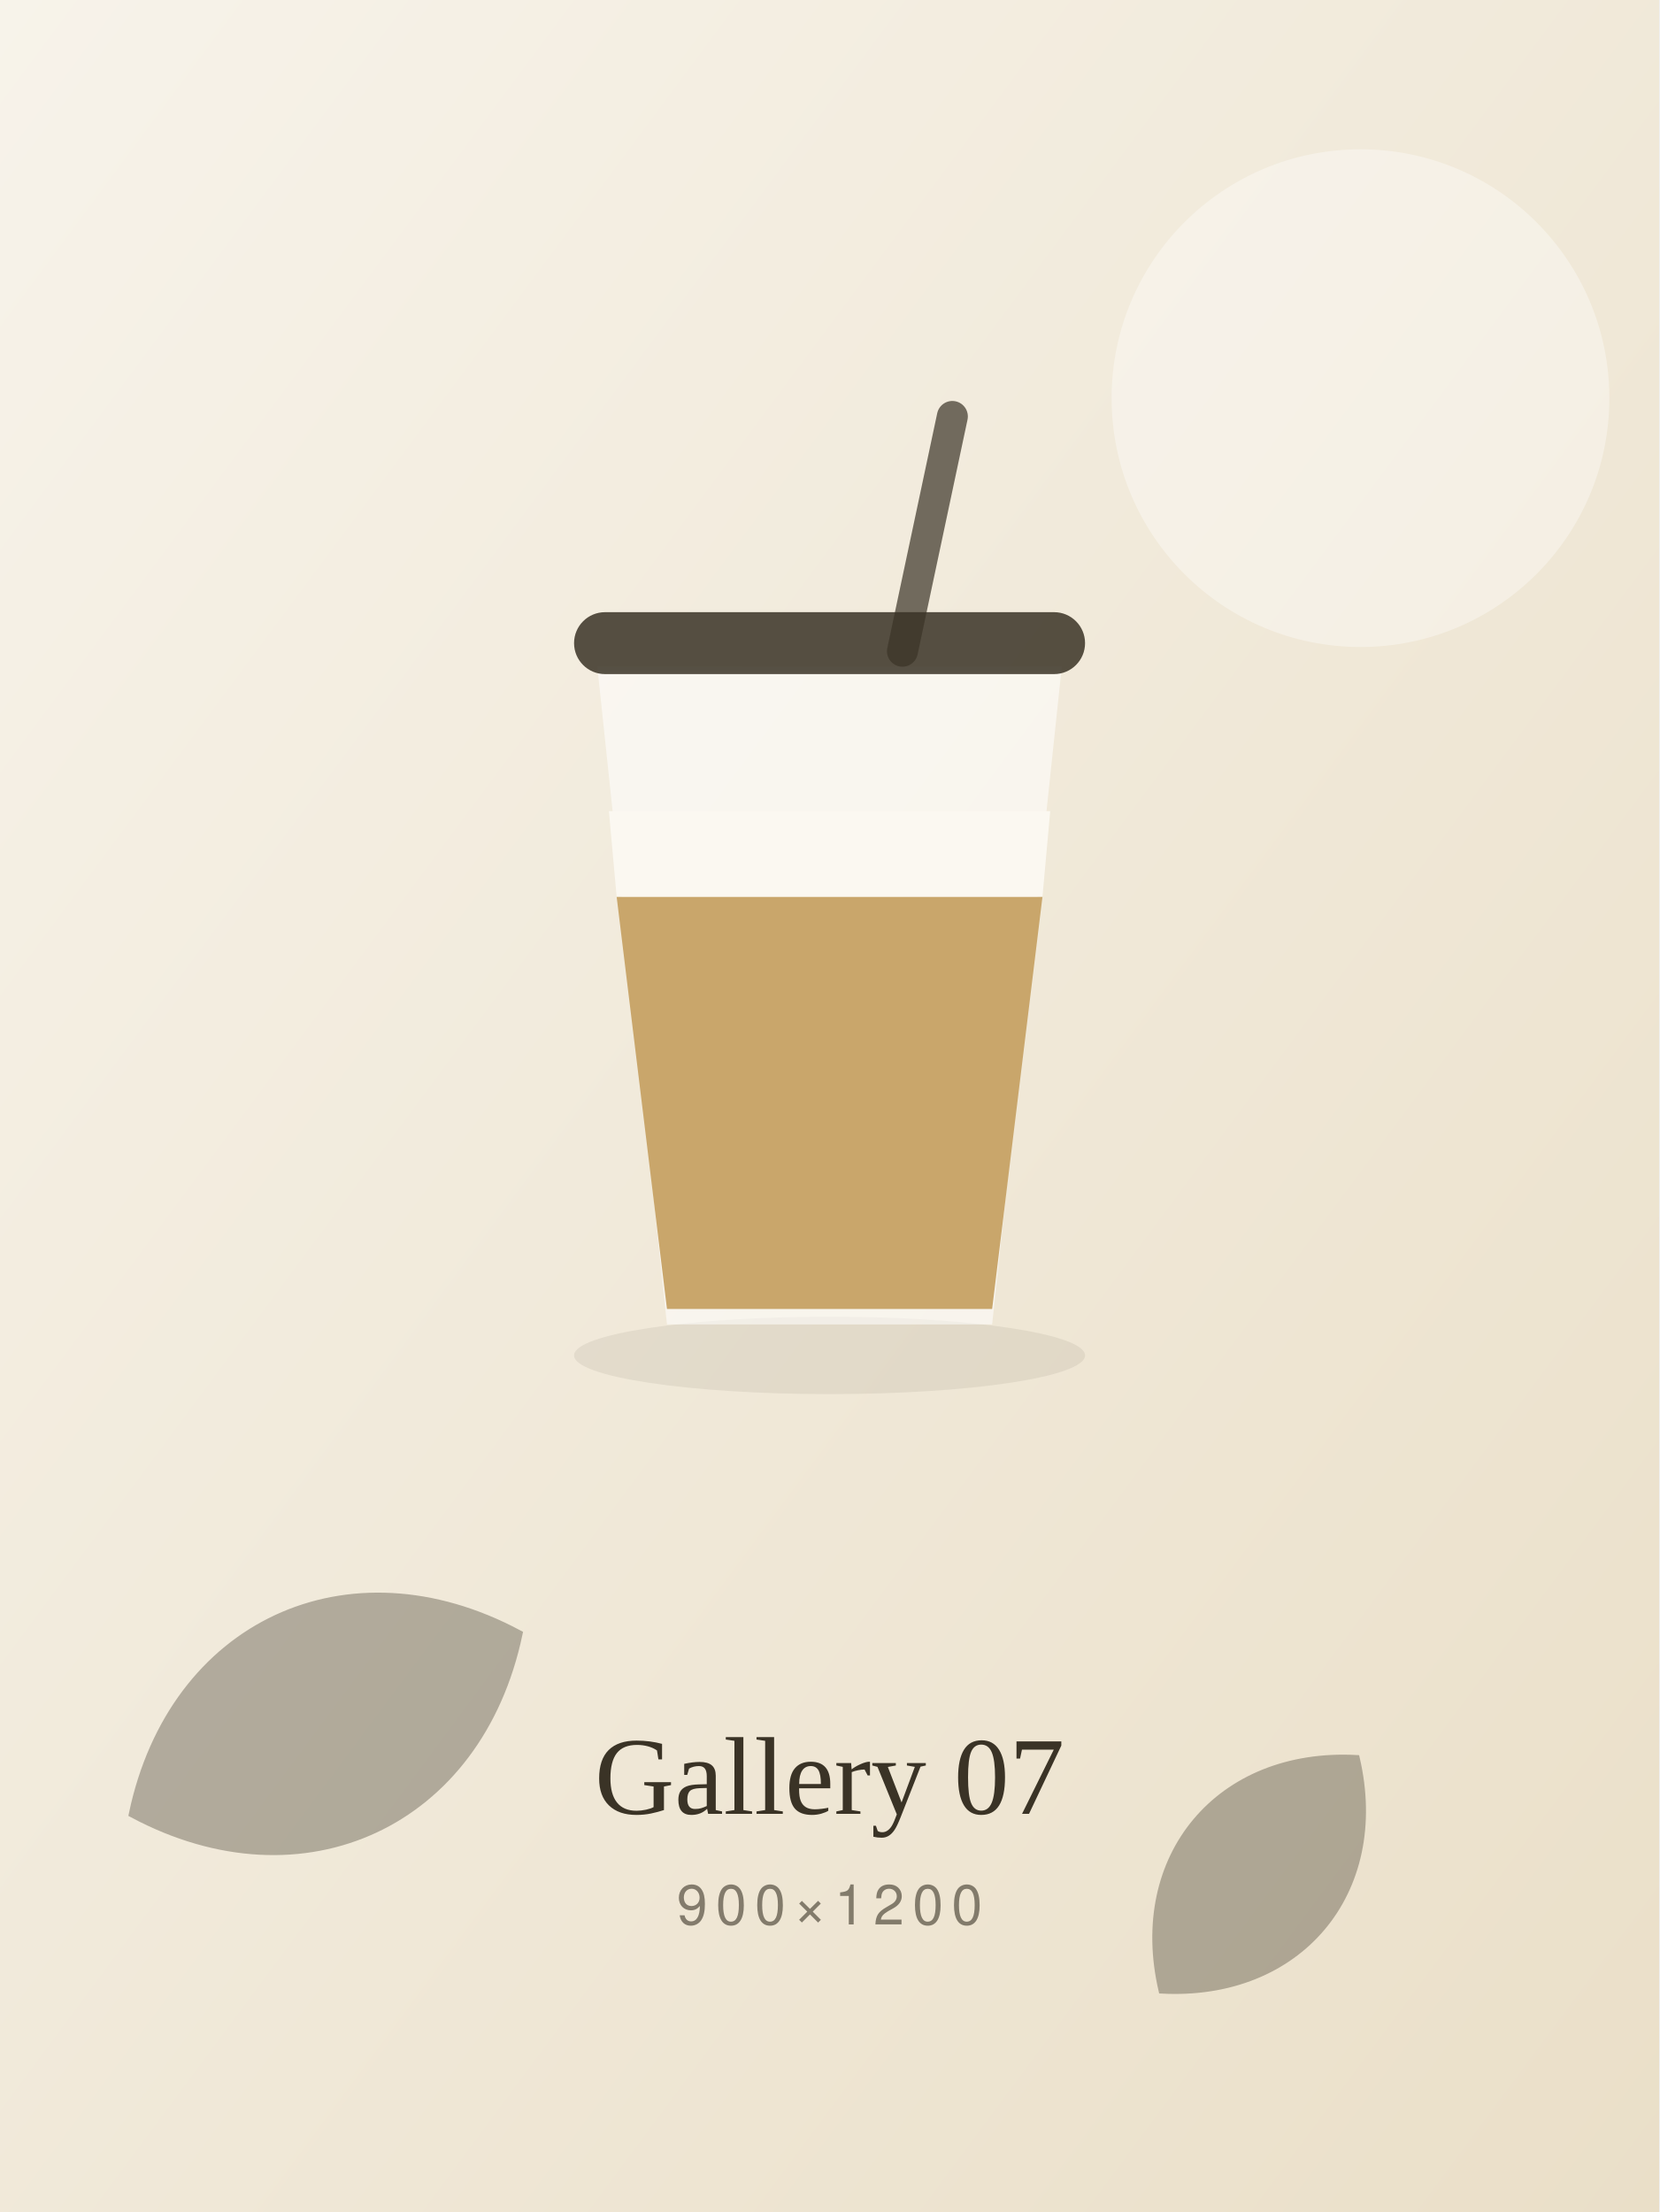
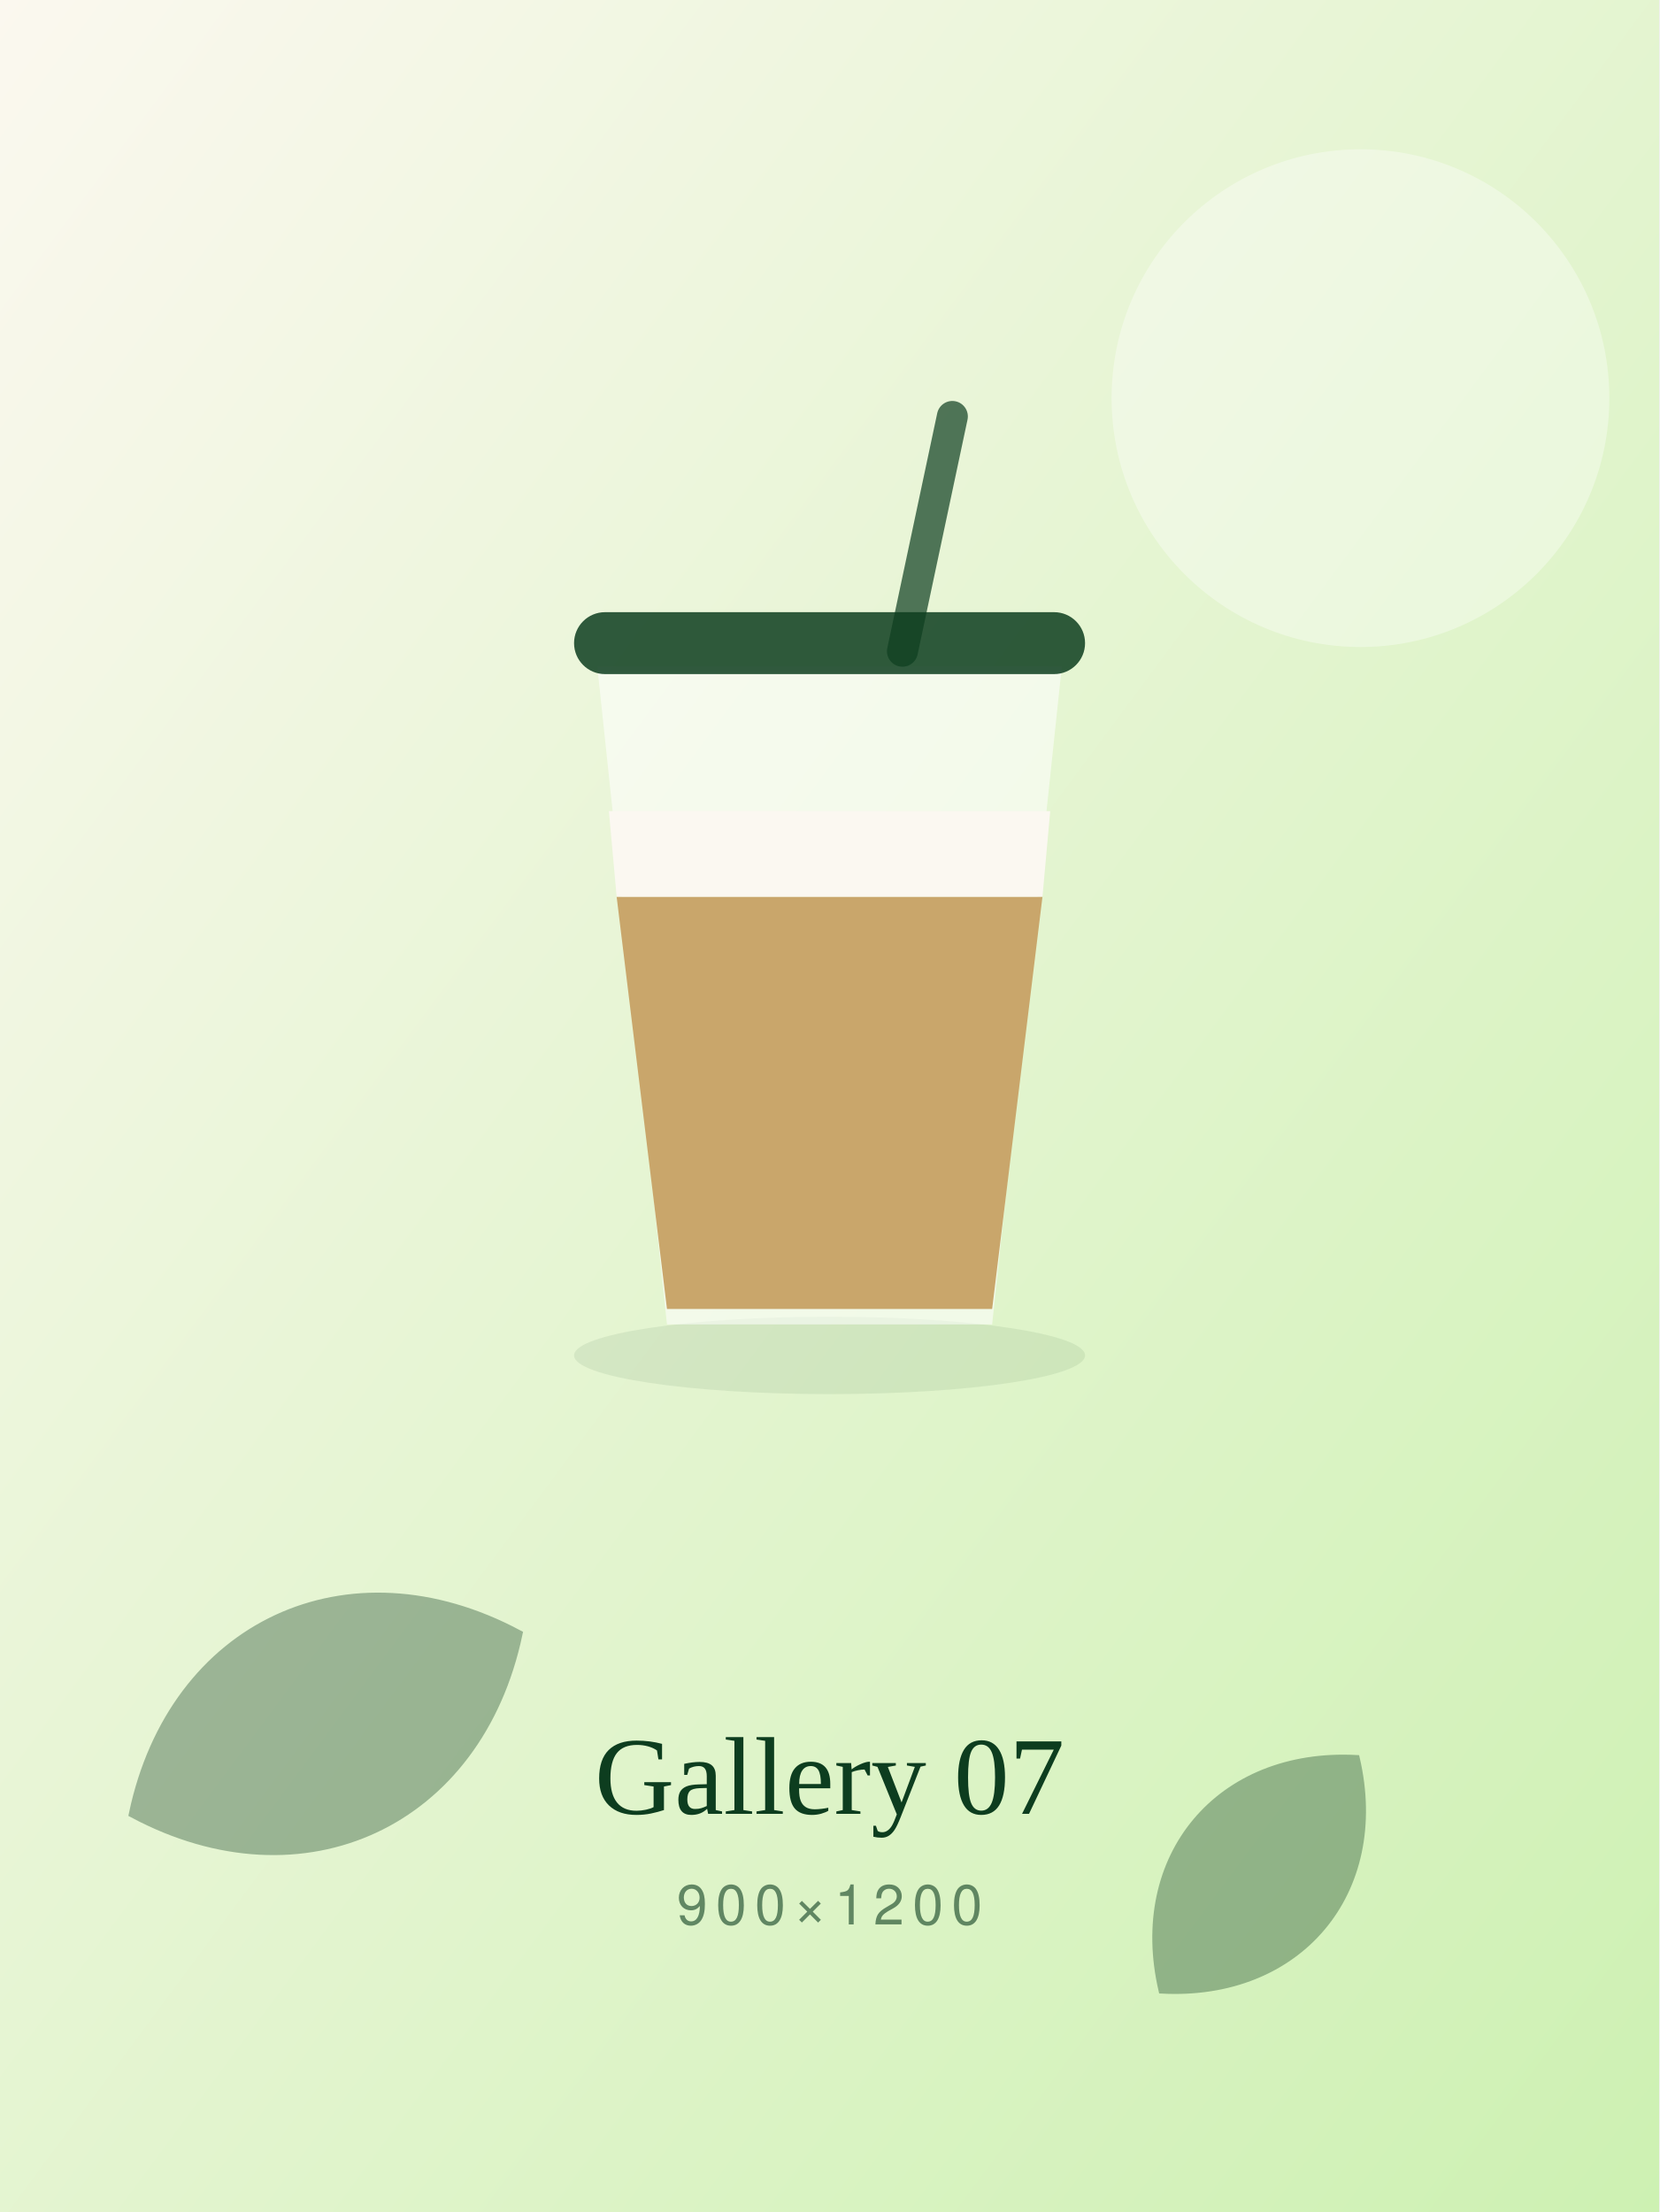
<svg xmlns="http://www.w3.org/2000/svg" width="900" height="1200" viewBox="0 0 900 1200" role="img" aria-label="Gallery 07">
  <defs>
    <linearGradient id="bg" x1="0" y1="0" x2="1" y2="1">
-       <stop offset="0" stop-color="#F7F3EA" />
-       <stop offset="1" stop-color="#EADFC8" />
+       <stop offset="0" stop-color="#FBF8EF" />
+       <stop offset="1" stop-color="#CDF1B2" />
    </linearGradient>
  </defs>
  <rect width="100%" height="100%" fill="url(#bg)" />
  <circle cx="738" cy="216" r="135" fill="#ffffff" opacity="0.35" />
-   <path transform="translate(72 984) rotate(-25) scale(2.1)" d="M0 0 C 30 -40, 80 -40, 110 0 C 80 40, 30 40, 0 0 Z M 0 0 L 110 0" fill="#3A3326" stroke="#3A3326" stroke-width="2" opacity="0.35" />
-   <path transform="translate(630 1080) rotate(-50) scale(1.5)" d="M0 0 C 30 -40, 80 -40, 110 0 C 80 40, 30 40, 0 0 Z M 0 0 L 110 0" fill="#3A3326" stroke="#3A3326" stroke-width="2" opacity="0.35" />
+   <path transform="translate(72 984) rotate(-25) scale(2.1)" d="M0 0 C 30 -40, 80 -40, 110 0 C 80 40, 30 40, 0 0 Z M 0 0 L 110 0" fill="#0D3D1F" stroke="#0D3D1F" stroke-width="2" opacity="0.35" />
+   <path transform="translate(630 1080) rotate(-50) scale(1.5)" d="M0 0 C 30 -40, 80 -40, 110 0 C 80 40, 30 40, 0 0 Z M 0 0 L 110 0" fill="#0D3D1F" stroke="#0D3D1F" stroke-width="2" opacity="0.35" />
  <g>
-     <ellipse cx="450" cy="735.3" rx="138.6" ry="21" fill="#3A3326" opacity="0.08" />
+     <ellipse cx="450" cy="735.3" rx="138.6" ry="21" fill="#0D3D1F" opacity="0.08" />
    <path d="M 324 361.5 L 576 361.5 L 538.2 718.5 L 361.8 718.5 Z" fill="#ffffff" opacity="0.55" />
    <path d="M 334.5 486.45 L 565.5 486.45 L 538.2 710.1 L 361.8 710.1 Z" fill="#C9A66B" />
    <path d="M 330.3 440.04 L 569.7 440.04 L 565.5 486.45 L 334.5 486.45 Z" fill="#FBF8F1" />
-     <rect x="311.4" y="332.1" width="277.2" height="33.6" rx="16.8" fill="#3A3326" opacity="0.85" />
-     <rect x="479.4" y="214.5" width="16.8" height="147" rx="8.4" fill="#3A3326" opacity="0.7" transform="rotate(12 487.8 361.5)" />
+     <rect x="311.4" y="332.1" width="277.2" height="33.6" rx="16.8" fill="#0D3D1F" opacity="0.85" />
+     <rect x="479.4" y="214.5" width="16.8" height="147" rx="8.4" fill="#0D3D1F" opacity="0.7" transform="rotate(12 487.8 361.5)" />
  </g>
-   <text x="50%" y="984" text-anchor="middle" font-family="Georgia, 'Times New Roman', serif" font-size="60" fill="#3A3326">Gallery 07</text>
-   <text x="50%" y="1044" text-anchor="middle" font-family="Helvetica, Arial, sans-serif" font-size="30" letter-spacing="4.5" fill="#3A3326" opacity="0.6">900×1200</text>
+   <text x="50%" y="984" text-anchor="middle" font-family="Georgia, 'Times New Roman', serif" font-size="60" fill="#0D3D1F">Gallery 07</text>
+   <text x="50%" y="1044" text-anchor="middle" font-family="Helvetica, Arial, sans-serif" font-size="30" letter-spacing="4.5" fill="#0D3D1F" opacity="0.6">900×1200</text>
</svg>
